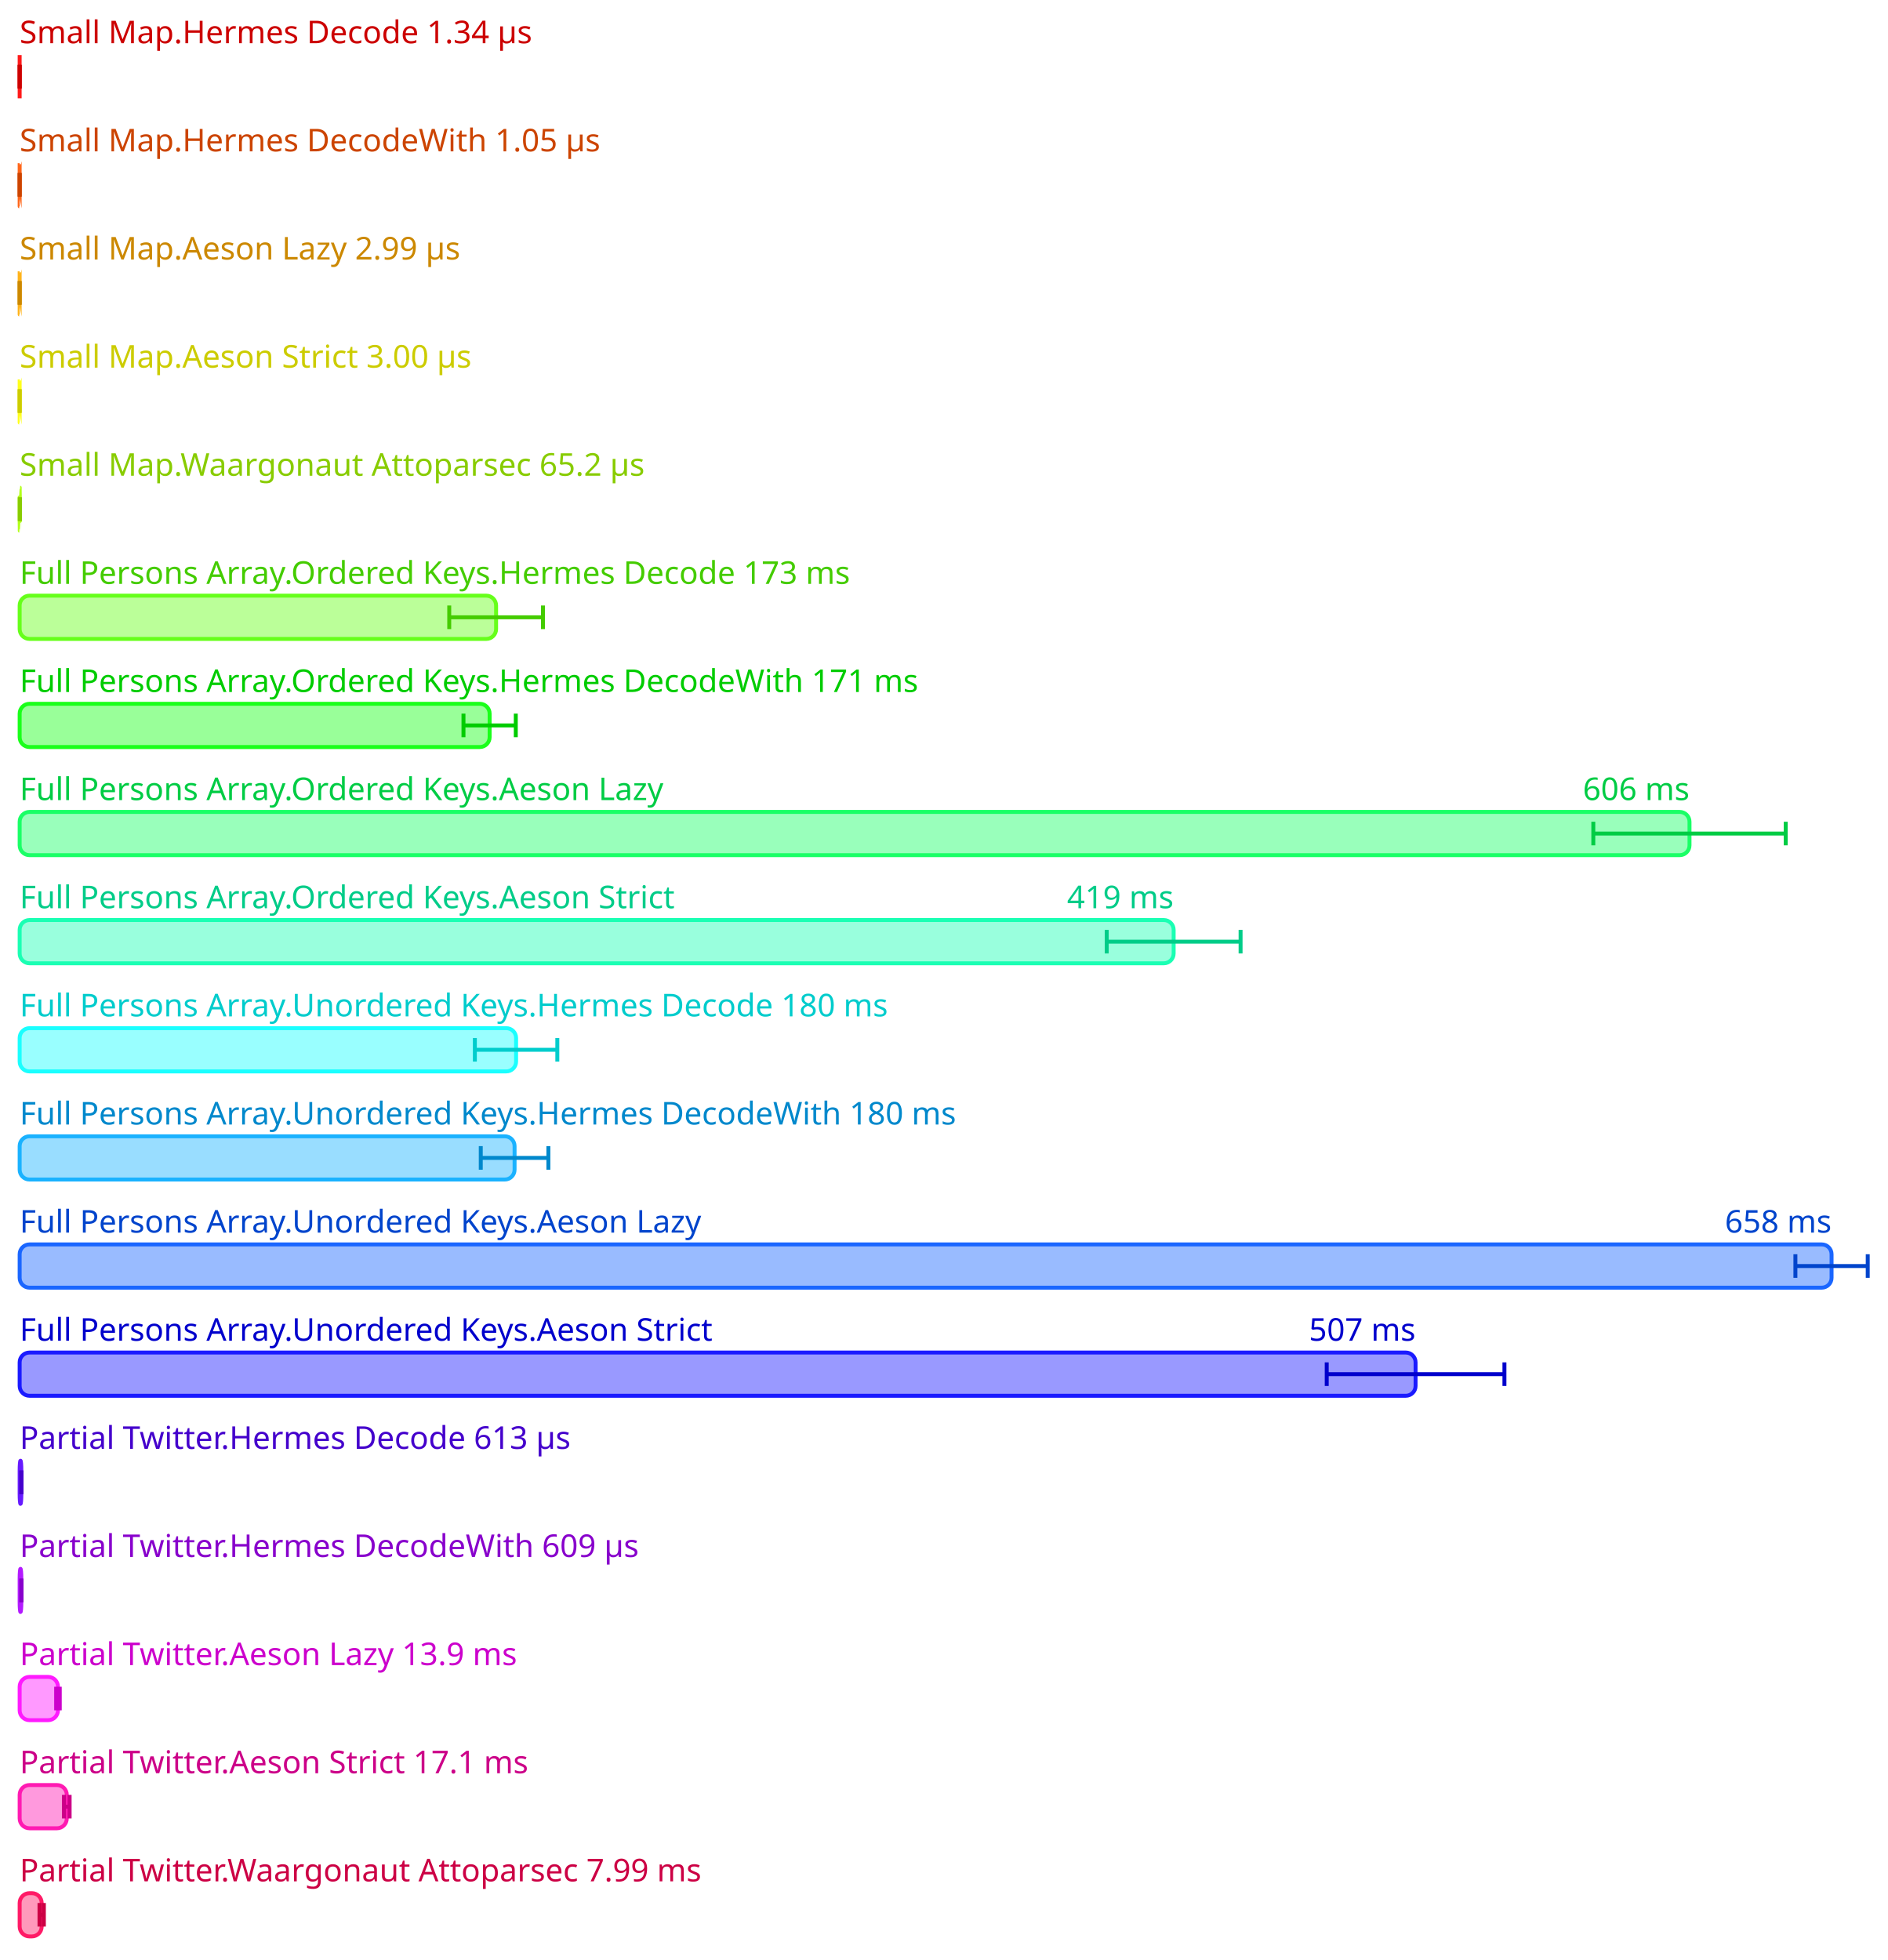
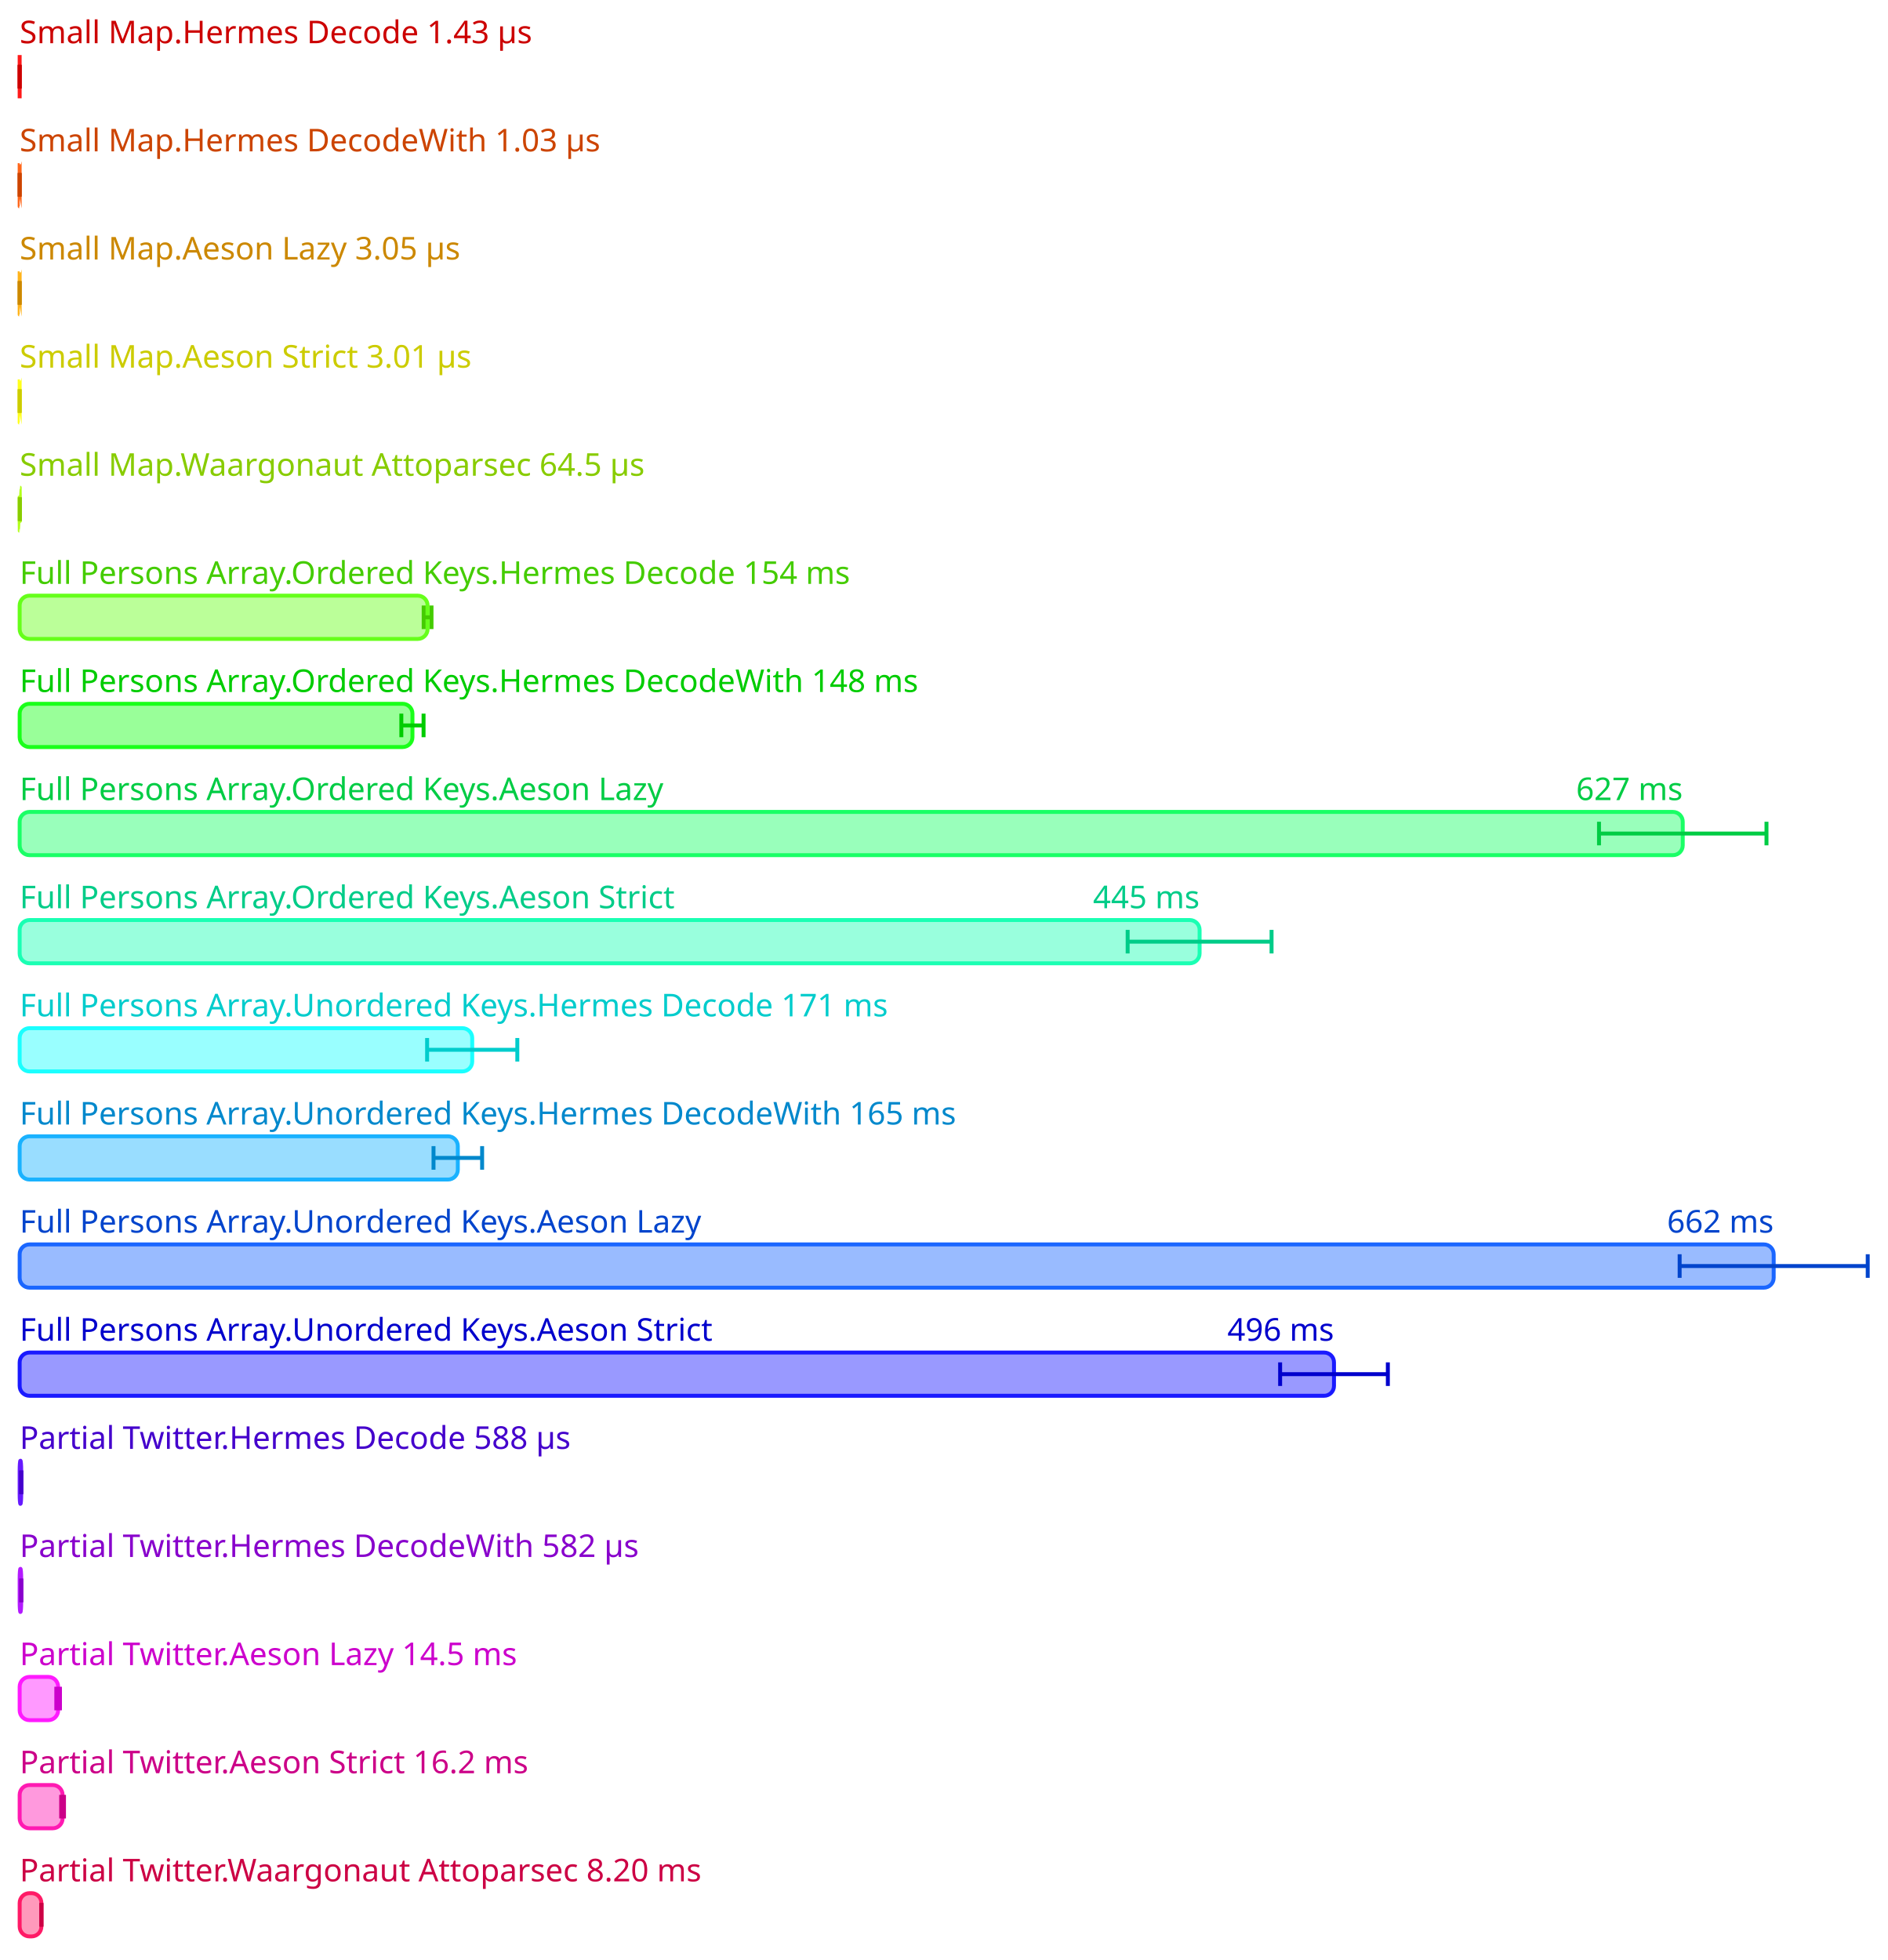
<svg xmlns="http://www.w3.org/2000/svg" height="997" width="960.0" font-size="16" font-family="sans-serif" stroke-width="2">
  <g transform="translate(10.0 0)">
-     <text fill="hsl(0, 100%, 40%)" y="22">Small Map.Hermes Decode 1.34 μs</text>
+     <text fill="hsl(0, 100%, 40%)" y="22">Small Map.Hermes Decode 1.43 μs</text>
    <g>
      <rect y="28" rx="5" height="22" width="0.002" fill="hsl(0, 100%, 80%)" stroke="hsl(0, 100%, 55%)" />
      <g stroke="hsl(0, 100%, 40%)">
        <line x1="0.002" x2="0.002" y1="39" y2="39" />
        <line x1="0.002" x2="0.002" y1="33" y2="45" />
        <line x1="0.002" x2="0.002" y1="33" y2="45" />
      </g>
    </g>
-     <text fill="hsl(20, 100%, 40%)" y="77">Small Map.Hermes DecodeWith 1.05 μs</text>
+     <text fill="hsl(20, 100%, 40%)" y="77">Small Map.Hermes DecodeWith 1.03 μs</text>
    <g>
      <rect y="83" rx="5" height="22" width="0.001" fill="hsl(20, 100%, 80%)" stroke="hsl(20, 100%, 55%)" />
      <g stroke="hsl(20, 100%, 40%)">
        <line x1="0.001" x2="0.002" y1="94" y2="94" />
        <line x1="0.001" x2="0.001" y1="88" y2="100" />
        <line x1="0.002" x2="0.002" y1="88" y2="100" />
      </g>
    </g>
-     <text fill="hsl(40, 100%, 40%)" y="132">Small Map.Aeson Lazy 2.99 μs</text>
+     <text fill="hsl(40, 100%, 40%)" y="132">Small Map.Aeson Lazy 3.05 μs</text>
    <g>
      <rect y="138" rx="5" height="22" width="0.004" fill="hsl(40, 100%, 80%)" stroke="hsl(40, 100%, 55%)" />
      <g stroke="hsl(40, 100%, 40%)">
        <line x1="0.004" x2="0.004" y1="149" y2="149" />
        <line x1="0.004" x2="0.004" y1="143" y2="155" />
        <line x1="0.004" x2="0.004" y1="143" y2="155" />
      </g>
    </g>
-     <text fill="hsl(60, 100%, 40%)" y="187">Small Map.Aeson Strict 3.00 μs</text>
+     <text fill="hsl(60, 100%, 40%)" y="187">Small Map.Aeson Strict 3.01 μs</text>
    <g>
      <rect y="193" rx="5" height="22" width="0.004" fill="hsl(60, 100%, 80%)" stroke="hsl(60, 100%, 55%)" />
      <g stroke="hsl(60, 100%, 40%)">
        <line x1="0.004" x2="0.004" y1="204" y2="204" />
        <line x1="0.004" x2="0.004" y1="198" y2="210" />
        <line x1="0.004" x2="0.004" y1="198" y2="210" />
      </g>
    </g>
-     <text fill="hsl(80, 100%, 40%)" y="242">Small Map.Waargonaut Attoparsec 65.2 μs</text>
+     <text fill="hsl(80, 100%, 40%)" y="242">Small Map.Waargonaut Attoparsec 64.5 μs</text>
    <g>
-       <rect y="248" rx="5" height="22" width="0.091" fill="hsl(80, 100%, 80%)" stroke="hsl(80, 100%, 55%)" />
+       <rect y="248" rx="5" height="22" width="0.087" fill="hsl(80, 100%, 80%)" stroke="hsl(80, 100%, 55%)" />
      <g stroke="hsl(80, 100%, 40%)">
-         <line x1="0.084" x2="0.099" y1="259" y2="259" />
-         <line x1="0.084" x2="0.084" y1="253" y2="265" />
-         <line x1="0.099" x2="0.099" y1="253" y2="265" />
+         <line x1="0.08" x2="0.094" y1="259" y2="259" />
+         <line x1="0.08" x2="0.08" y1="253" y2="265" />
+         <line x1="0.094" x2="0.094" y1="253" y2="265" />
      </g>
    </g>
-     <text fill="hsl(100, 100%, 40%)" y="297">Full Persons Array.Ordered Keys.Hermes Decode 173  ms</text>
+     <text fill="hsl(100, 100%, 40%)" y="297">Full Persons Array.Ordered Keys.Hermes Decode 154  ms</text>
    <g>
-       <rect y="303" rx="5" height="22" width="242.333" fill="hsl(100, 100%, 80%)" stroke="hsl(100, 100%, 55%)" />
+       <rect y="303" rx="5" height="22" width="207.487" fill="hsl(100, 100%, 80%)" stroke="hsl(100, 100%, 55%)" />
      <g stroke="hsl(100, 100%, 40%)">
-         <line x1="218.501" x2="266.166" y1="314" y2="314" />
-         <line x1="218.501" x2="218.501" y1="308" y2="320" />
-         <line x1="266.166" x2="266.166" y1="308" y2="320" />
+         <line x1="205.496" x2="209.478" y1="314" y2="314" />
+         <line x1="205.496" x2="205.496" y1="308" y2="320" />
+         <line x1="209.478" x2="209.478" y1="308" y2="320" />
      </g>
    </g>
-     <text fill="hsl(120, 100%, 40%)" y="352">Full Persons Array.Ordered Keys.Hermes DecodeWith 171  ms</text>
+     <text fill="hsl(120, 100%, 40%)" y="352">Full Persons Array.Ordered Keys.Hermes DecodeWith 148  ms</text>
    <g>
-       <rect y="358" rx="5" height="22" width="239.042" fill="hsl(120, 100%, 80%)" stroke="hsl(120, 100%, 55%)" />
+       <rect y="358" rx="5" height="22" width="199.787" fill="hsl(120, 100%, 80%)" stroke="hsl(120, 100%, 55%)" />
      <g stroke="hsl(120, 100%, 40%)">
-         <line x1="225.737" x2="252.348" y1="369" y2="369" />
-         <line x1="225.737" x2="225.737" y1="363" y2="375" />
-         <line x1="252.348" x2="252.348" y1="363" y2="375" />
+         <line x1="194.132" x2="205.441" y1="369" y2="369" />
+         <line x1="194.132" x2="194.132" y1="363" y2="375" />
+         <line x1="205.441" x2="205.441" y1="363" y2="375" />
      </g>
    </g>
    <g fill="hsl(140, 100%, 40%)">
      <text y="407">Full Persons Array.Ordered Keys.Aeson Lazy</text>
-       <text y="407" x="849.35" text-anchor="end">606  ms</text>
+       <text y="407" x="845.911" text-anchor="end">627  ms</text>
    </g>
    <g>
-       <rect y="413" rx="5" height="22" width="849.35" fill="hsl(140, 100%, 80%)" stroke="hsl(140, 100%, 55%)" />
+       <rect y="413" rx="5" height="22" width="845.911" fill="hsl(140, 100%, 80%)" stroke="hsl(140, 100%, 55%)" />
      <g stroke="hsl(140, 100%, 40%)">
-         <line x1="800.419" x2="898.28" y1="424" y2="424" />
-         <line x1="800.419" x2="800.419" y1="418" y2="430" />
-         <line x1="898.28" x2="898.28" y1="418" y2="430" />
+         <line x1="803.318" x2="888.503" y1="424" y2="424" />
+         <line x1="803.318" x2="803.318" y1="418" y2="430" />
+         <line x1="888.503" x2="888.503" y1="418" y2="430" />
      </g>
    </g>
    <g fill="hsl(160, 100%, 40%)">
      <text y="462">Full Persons Array.Ordered Keys.Aeson Strict</text>
-       <text y="462" x="586.963" text-anchor="end">419  ms</text>
+       <text y="462" x="600.167" text-anchor="end">445  ms</text>
    </g>
    <g>
-       <rect y="468" rx="5" height="22" width="586.963" fill="hsl(160, 100%, 80%)" stroke="hsl(160, 100%, 55%)" />
+       <rect y="468" rx="5" height="22" width="600.167" fill="hsl(160, 100%, 80%)" stroke="hsl(160, 100%, 55%)" />
      <g stroke="hsl(160, 100%, 40%)">
-         <line x1="552.92" x2="621.005" y1="479" y2="479" />
-         <line x1="552.92" x2="552.92" y1="473" y2="485" />
-         <line x1="621.005" x2="621.005" y1="473" y2="485" />
+         <line x1="563.568" x2="636.766" y1="479" y2="479" />
+         <line x1="563.568" x2="563.568" y1="473" y2="485" />
+         <line x1="636.766" x2="636.766" y1="473" y2="485" />
      </g>
    </g>
-     <text fill="hsl(180, 100%, 40%)" y="517">Full Persons Array.Unordered Keys.Hermes Decode 180  ms</text>
+     <text fill="hsl(180, 100%, 40%)" y="517">Full Persons Array.Unordered Keys.Hermes Decode 171  ms</text>
    <g>
-       <rect y="523" rx="5" height="22" width="252.505" fill="hsl(180, 100%, 80%)" stroke="hsl(180, 100%, 55%)" />
+       <rect y="523" rx="5" height="22" width="230.186" fill="hsl(180, 100%, 80%)" stroke="hsl(180, 100%, 55%)" />
      <g stroke="hsl(180, 100%, 40%)">
-         <line x1="231.533" x2="273.477" y1="534" y2="534" />
-         <line x1="231.533" x2="231.533" y1="528" y2="540" />
-         <line x1="273.477" x2="273.477" y1="528" y2="540" />
+         <line x1="207.245" x2="253.127" y1="534" y2="534" />
+         <line x1="207.245" x2="207.245" y1="528" y2="540" />
+         <line x1="253.127" x2="253.127" y1="528" y2="540" />
      </g>
    </g>
-     <text fill="hsl(200, 100%, 40%)" y="572">Full Persons Array.Unordered Keys.Hermes DecodeWith 180  ms</text>
+     <text fill="hsl(200, 100%, 40%)" y="572">Full Persons Array.Unordered Keys.Hermes DecodeWith 165  ms</text>
    <g>
-       <rect y="578" rx="5" height="22" width="251.729" fill="hsl(200, 100%, 80%)" stroke="hsl(200, 100%, 55%)" />
+       <rect y="578" rx="5" height="22" width="222.865" fill="hsl(200, 100%, 80%)" stroke="hsl(200, 100%, 55%)" />
      <g stroke="hsl(200, 100%, 40%)">
-         <line x1="234.534" x2="268.925" y1="589" y2="589" />
-         <line x1="234.534" x2="234.534" y1="583" y2="595" />
-         <line x1="268.925" x2="268.925" y1="583" y2="595" />
+         <line x1="210.506" x2="235.223" y1="589" y2="589" />
+         <line x1="210.506" x2="210.506" y1="583" y2="595" />
+         <line x1="235.223" x2="235.223" y1="583" y2="595" />
      </g>
    </g>
    <g fill="hsl(220, 100%, 40%)">
      <text y="627">Full Persons Array.Unordered Keys.Aeson Lazy</text>
-       <text y="627" x="921.604" text-anchor="end">658  ms</text>
+       <text y="627" x="892.166" text-anchor="end">662  ms</text>
    </g>
    <g>
-       <rect y="633" rx="5" height="22" width="921.604" fill="hsl(220, 100%, 80%)" stroke="hsl(220, 100%, 55%)" />
+       <rect y="633" rx="5" height="22" width="892.166" fill="hsl(220, 100%, 80%)" stroke="hsl(220, 100%, 55%)" />
      <g stroke="hsl(220, 100%, 40%)">
-         <line x1="903.209" x2="940.0" y1="644" y2="644" />
-         <line x1="903.209" x2="903.209" y1="638" y2="650" />
+         <line x1="844.331" x2="940.0" y1="644" y2="644" />
+         <line x1="844.331" x2="844.331" y1="638" y2="650" />
        <line x1="940.0" x2="940.0" y1="638" y2="650" />
      </g>
    </g>
    <g fill="hsl(240, 100%, 40%)">
      <text y="682">Full Persons Array.Unordered Keys.Aeson Strict</text>
-       <text y="682" x="710.015" text-anchor="end">507  ms</text>
+       <text y="682" x="668.52" text-anchor="end">496  ms</text>
    </g>
    <g>
-       <rect y="688" rx="5" height="22" width="710.015" fill="hsl(240, 100%, 80%)" stroke="hsl(240, 100%, 55%)" />
+       <rect y="688" rx="5" height="22" width="668.52" fill="hsl(240, 100%, 80%)" stroke="hsl(240, 100%, 55%)" />
      <g stroke="hsl(240, 100%, 40%)">
-         <line x1="664.818" x2="755.213" y1="699" y2="699" />
-         <line x1="664.818" x2="664.818" y1="693" y2="705" />
-         <line x1="755.213" x2="755.213" y1="693" y2="705" />
+         <line x1="641.123" x2="695.917" y1="699" y2="699" />
+         <line x1="641.123" x2="641.123" y1="693" y2="705" />
+         <line x1="695.917" x2="695.917" y1="693" y2="705" />
      </g>
    </g>
-     <text fill="hsl(260, 100%, 40%)" y="737">Partial Twitter.Hermes Decode 613  μs</text>
+     <text fill="hsl(260, 100%, 40%)" y="737">Partial Twitter.Hermes Decode 588  μs</text>
    <g>
-       <rect y="743" rx="5" height="22" width="0.858" fill="hsl(260, 100%, 80%)" stroke="hsl(260, 100%, 55%)" />
+       <rect y="743" rx="5" height="22" width="0.793" fill="hsl(260, 100%, 80%)" stroke="hsl(260, 100%, 55%)" />
      <g stroke="hsl(260, 100%, 40%)">
-         <line x1="0.786" x2="0.931" y1="754" y2="754" />
-         <line x1="0.786" x2="0.786" y1="748" y2="760" />
-         <line x1="0.931" x2="0.931" y1="748" y2="760" />
+         <line x1="0.723" x2="0.863" y1="754" y2="754" />
+         <line x1="0.723" x2="0.723" y1="748" y2="760" />
+         <line x1="0.863" x2="0.863" y1="748" y2="760" />
      </g>
    </g>
-     <text fill="hsl(280, 100%, 40%)" y="792">Partial Twitter.Hermes DecodeWith 609  μs</text>
+     <text fill="hsl(280, 100%, 40%)" y="792">Partial Twitter.Hermes DecodeWith 582  μs</text>
    <g>
-       <rect y="798" rx="5" height="22" width="0.854" fill="hsl(280, 100%, 80%)" stroke="hsl(280, 100%, 55%)" />
+       <rect y="798" rx="5" height="22" width="0.785" fill="hsl(280, 100%, 80%)" stroke="hsl(280, 100%, 55%)" />
      <g stroke="hsl(280, 100%, 40%)">
-         <line x1="0.77" x2="0.938" y1="809" y2="809" />
-         <line x1="0.77" x2="0.77" y1="803" y2="815" />
-         <line x1="0.938" x2="0.938" y1="803" y2="815" />
+         <line x1="0.748" x2="0.822" y1="809" y2="809" />
+         <line x1="0.748" x2="0.748" y1="803" y2="815" />
+         <line x1="0.822" x2="0.822" y1="803" y2="815" />
      </g>
    </g>
-     <text fill="hsl(300, 100%, 40%)" y="847">Partial Twitter.Aeson Lazy 13.9 ms</text>
+     <text fill="hsl(300, 100%, 40%)" y="847">Partial Twitter.Aeson Lazy 14.5 ms</text>
    <g>
-       <rect y="853" rx="5" height="22" width="19.482" fill="hsl(300, 100%, 80%)" stroke="hsl(300, 100%, 55%)" />
+       <rect y="853" rx="5" height="22" width="19.571" fill="hsl(300, 100%, 80%)" stroke="hsl(300, 100%, 55%)" />
      <g stroke="hsl(300, 100%, 40%)">
-         <line x1="18.564" x2="20.4" y1="864" y2="864" />
-         <line x1="18.564" x2="18.564" y1="858" y2="870" />
-         <line x1="20.4" x2="20.4" y1="858" y2="870" />
+         <line x1="18.642" x2="20.501" y1="864" y2="864" />
+         <line x1="18.642" x2="18.642" y1="858" y2="870" />
+         <line x1="20.501" x2="20.501" y1="858" y2="870" />
      </g>
    </g>
-     <text fill="hsl(320, 100%, 40%)" y="902">Partial Twitter.Aeson Strict 17.1 ms</text>
+     <text fill="hsl(320, 100%, 40%)" y="902">Partial Twitter.Aeson Strict 16.2 ms</text>
    <g>
-       <rect y="908" rx="5" height="22" width="23.966" fill="hsl(320, 100%, 80%)" stroke="hsl(320, 100%, 55%)" />
+       <rect y="908" rx="5" height="22" width="21.828" fill="hsl(320, 100%, 80%)" stroke="hsl(320, 100%, 55%)" />
      <g stroke="hsl(320, 100%, 40%)">
-         <line x1="22.519" x2="25.413" y1="919" y2="919" />
-         <line x1="22.519" x2="22.519" y1="913" y2="925" />
-         <line x1="25.413" x2="25.413" y1="913" y2="925" />
+         <line x1="21.111" x2="22.545" y1="919" y2="919" />
+         <line x1="21.111" x2="21.111" y1="913" y2="925" />
+         <line x1="22.545" x2="22.545" y1="913" y2="925" />
      </g>
    </g>
-     <text fill="hsl(340, 100%, 40%)" y="957">Partial Twitter.Waargonaut Attoparsec 7.99 ms</text>
+     <text fill="hsl(340, 100%, 40%)" y="957">Partial Twitter.Waargonaut Attoparsec 8.20 ms</text>
    <g>
-       <rect y="963" rx="5" height="22" width="11.198" fill="hsl(340, 100%, 80%)" stroke="hsl(340, 100%, 55%)" />
+       <rect y="963" rx="5" height="22" width="11.054" fill="hsl(340, 100%, 80%)" stroke="hsl(340, 100%, 55%)" />
      <g stroke="hsl(340, 100%, 40%)">
-         <line x1="10.086" x2="12.31" y1="974" y2="974" />
-         <line x1="10.086" x2="10.086" y1="968" y2="980" />
-         <line x1="12.31" x2="12.31" y1="968" y2="980" />
+         <line x1="10.989" x2="11.118" y1="974" y2="974" />
+         <line x1="10.989" x2="10.989" y1="968" y2="980" />
+         <line x1="11.118" x2="11.118" y1="968" y2="980" />
      </g>
    </g>
  </g>
</svg>
